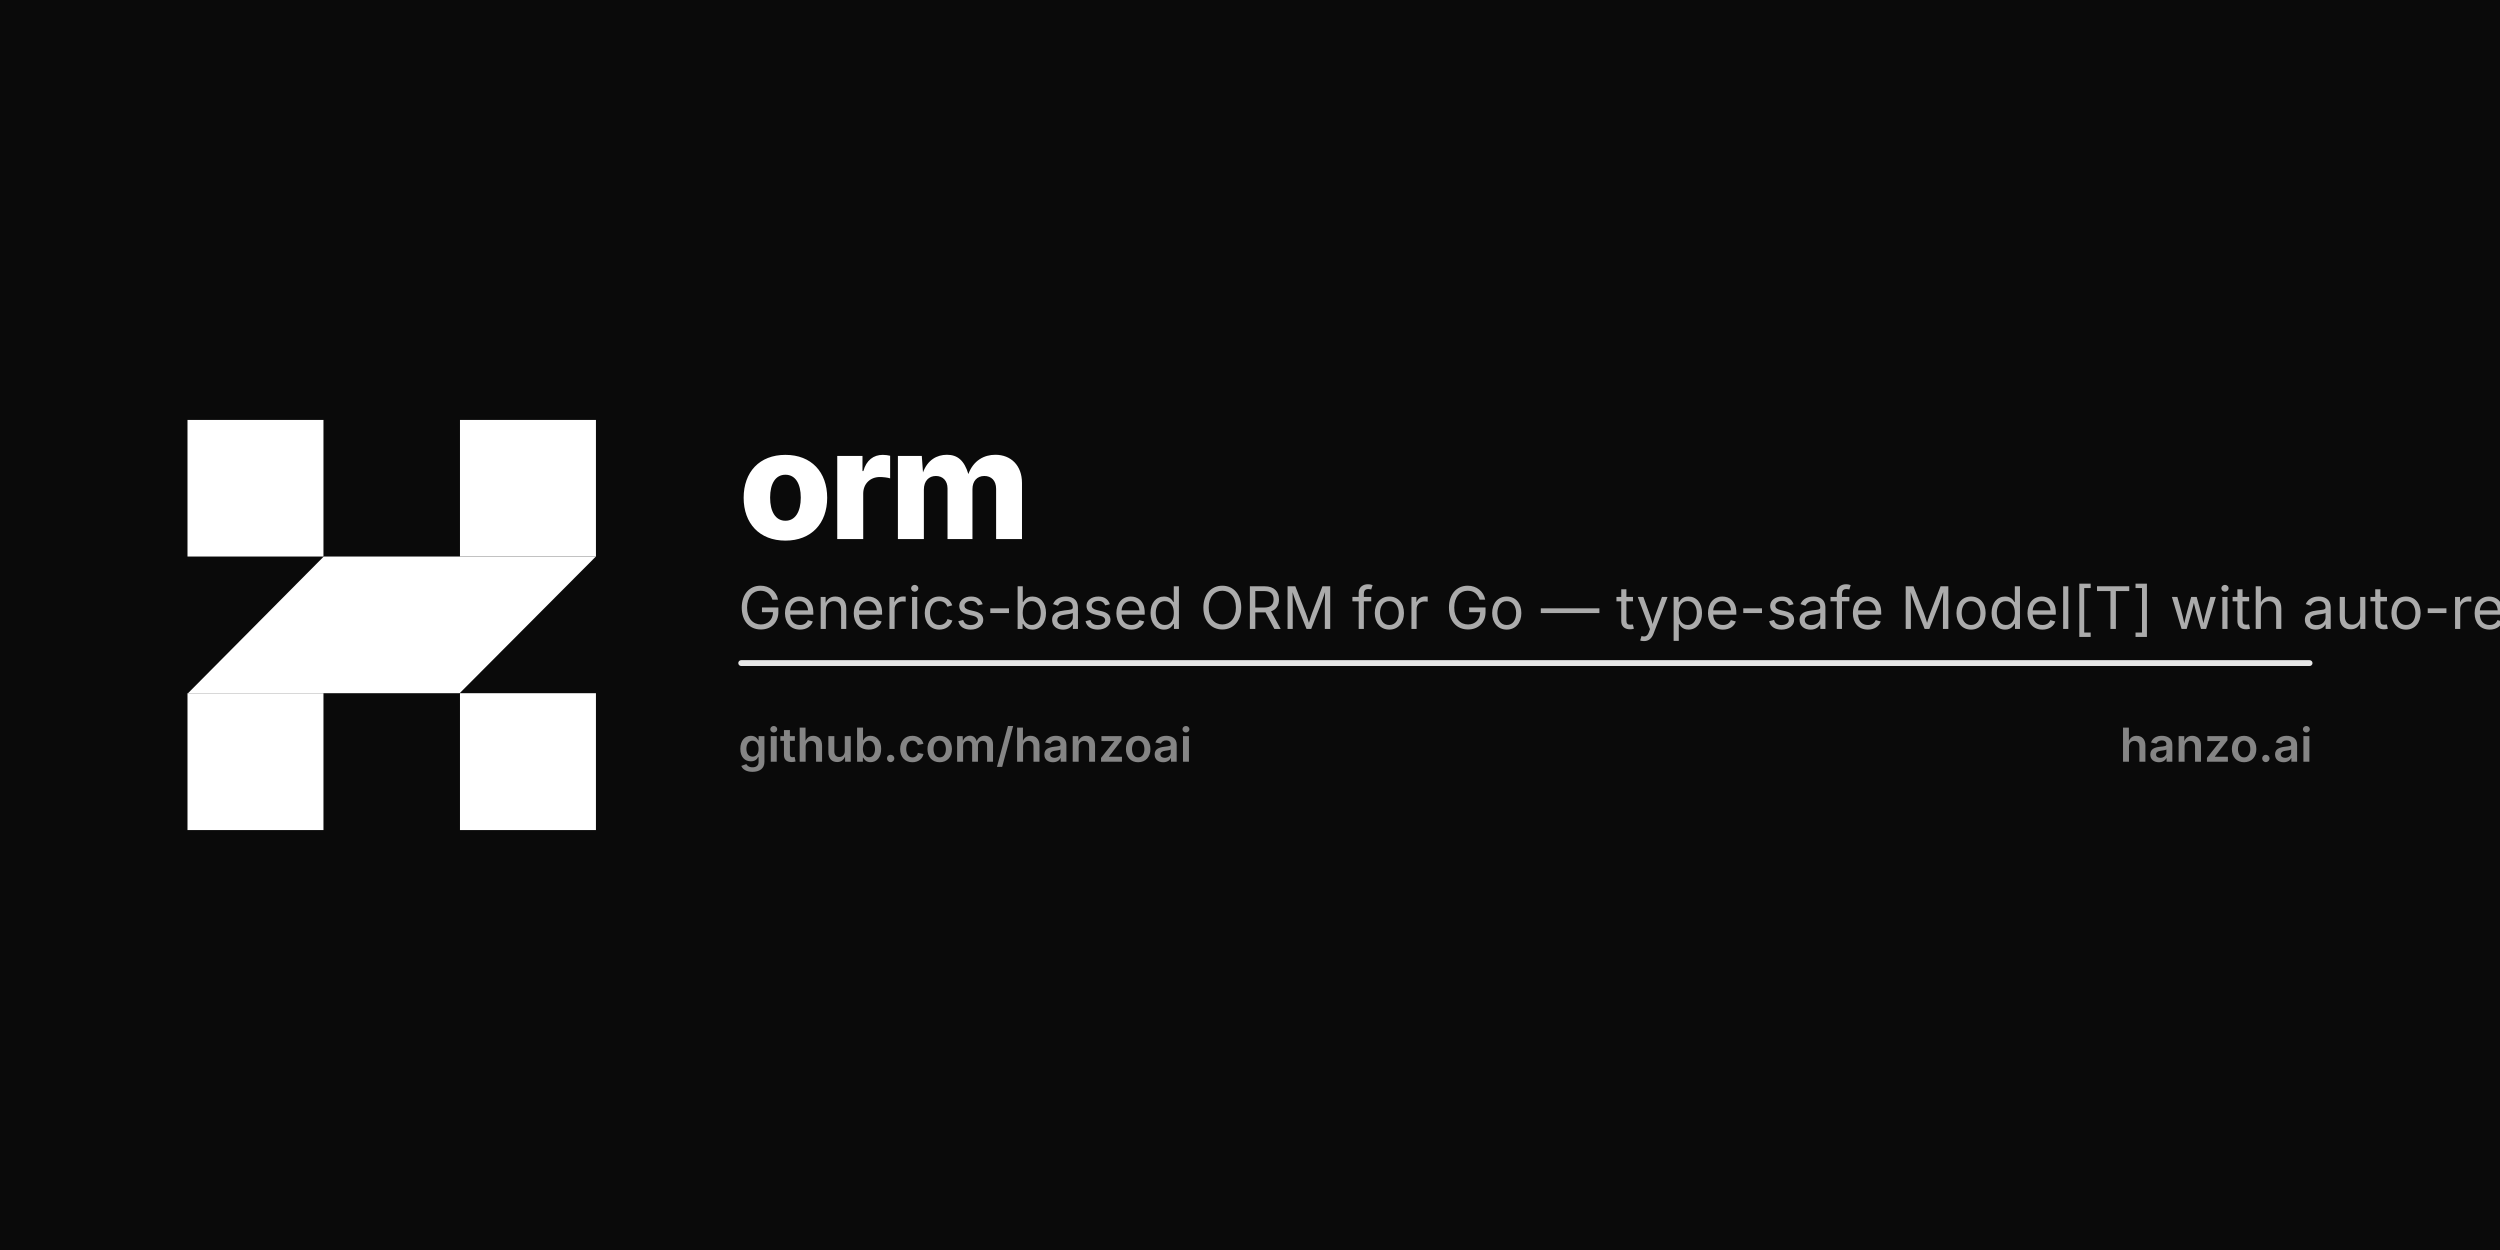
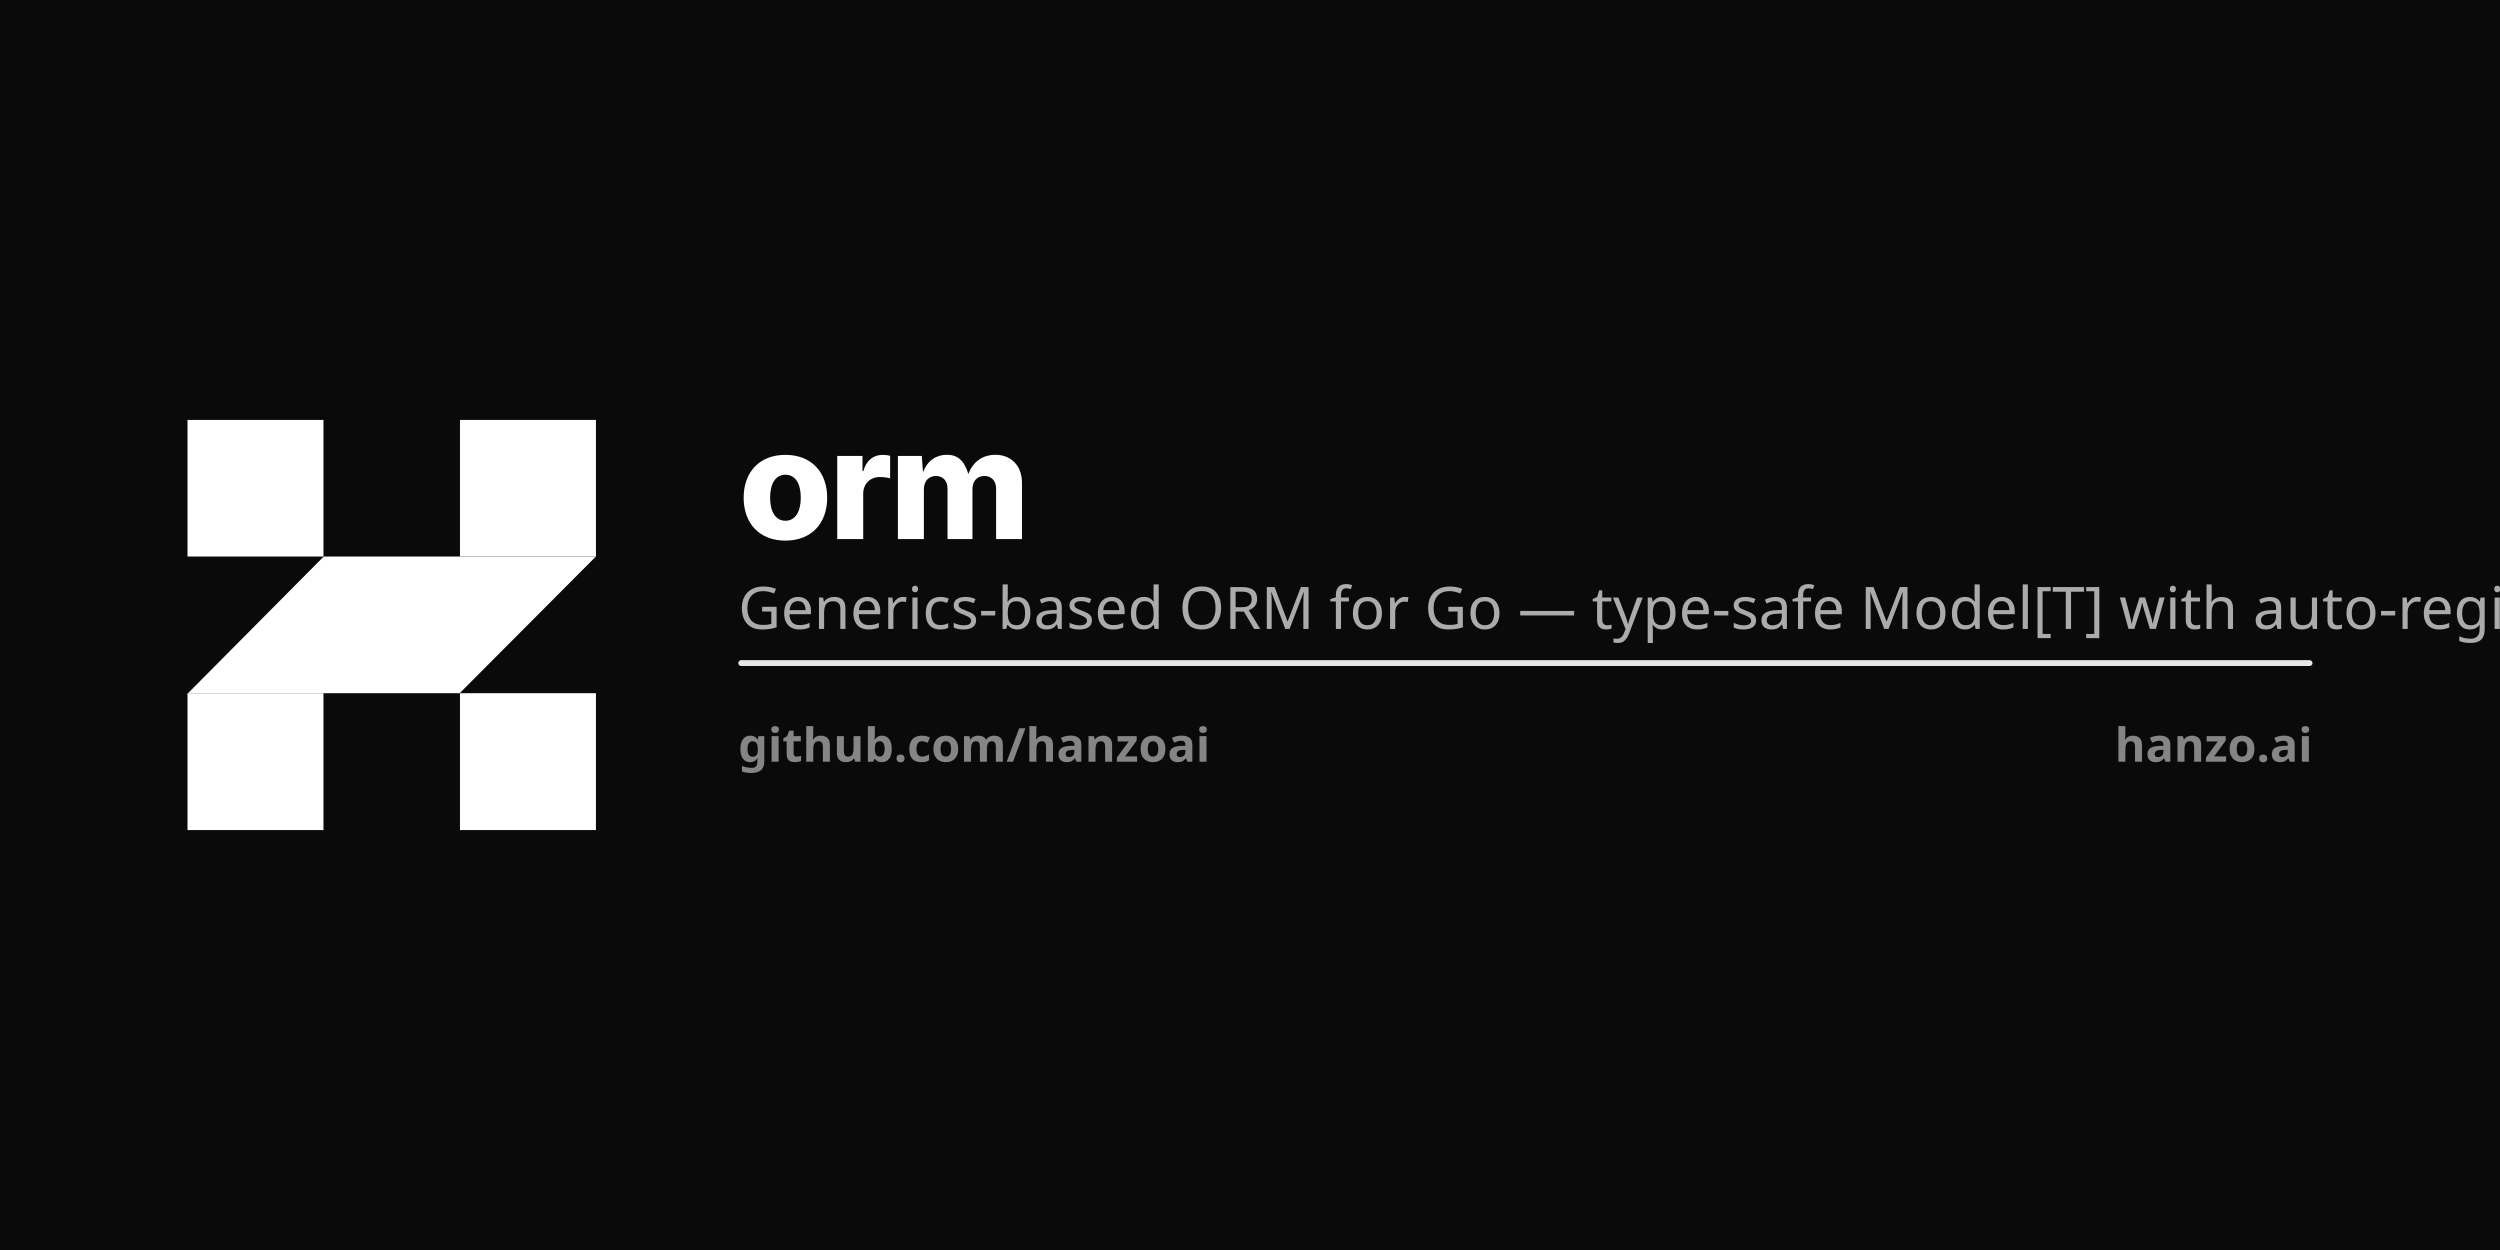
<svg xmlns="http://www.w3.org/2000/svg" width="1280" height="640" viewBox="0 0 1280 640" role="img" aria-label="orm">
  <rect width="1280" height="640" fill="#0A0A0A" />
  <svg x="96" y="215" width="210" height="210" viewBox="0 0 67 67">
    <path d="M22.21 67V44.637H0V67H22.21Z" fill="#fff" />
    <path d="M66.704 22.318H22.253L0.088 44.637H44.463L66.704 22.318Z" fill="#fff" />
    <path d="M22.21 0H0V22.318H22.21V0Z" fill="#fff" />
    <path d="M66.72 0H44.51V22.318H66.72V0Z" fill="#fff" />
    <path d="M66.72 67V44.637H44.51V67H66.72Z" fill="#fff" />
  </svg>
-   <text x="378" y="276" font-family="Inter,system-ui,-apple-system,sans-serif" font-size="78" font-weight="800" letter-spacing="-2" fill="#ffffff">orm</text>
-   <text x="378" y="322" font-family="Inter,system-ui,sans-serif" font-size="30" fill="#ffffff" opacity=".66">Generics-based ORM for Go — type-safe Model[T] with auto-registration,…</text>
+   <text x="378" y="276" font-family="Zen,system-ui,-apple-system,sans-serif" font-size="78" font-weight="800" letter-spacing="-2" fill="#ffffff">orm</text>
+   <text x="378" y="322" font-family="Zen,system-ui,sans-serif" font-size="30" fill="#ffffff" opacity=".66">Generics-based ORM for Go — type-safe Model[T] with auto-registration,…</text>
  <rect x="378" y="338" width="806" height="3" rx="1.5" fill="#ffffff" opacity=".9" />
-   <text x="378" y="390" font-family="Inter,system-ui,sans-serif" font-size="24" font-weight="600" fill="#ffffff" opacity=".5">github.com/hanzoai</text>
-   <text x="1184" y="390" text-anchor="end" font-family="Inter,system-ui,sans-serif" font-size="24" font-weight="600" fill="#ffffff" opacity=".5">hanzo.ai</text>
+   <text x="378" y="390" font-family="Zen,system-ui,sans-serif" font-size="24" font-weight="600" fill="#ffffff" opacity=".5">github.com/hanzoai</text>
+   <text x="1184" y="390" text-anchor="end" font-family="Zen,system-ui,sans-serif" font-size="24" font-weight="600" fill="#ffffff" opacity=".5">hanzo.ai</text>
</svg>
